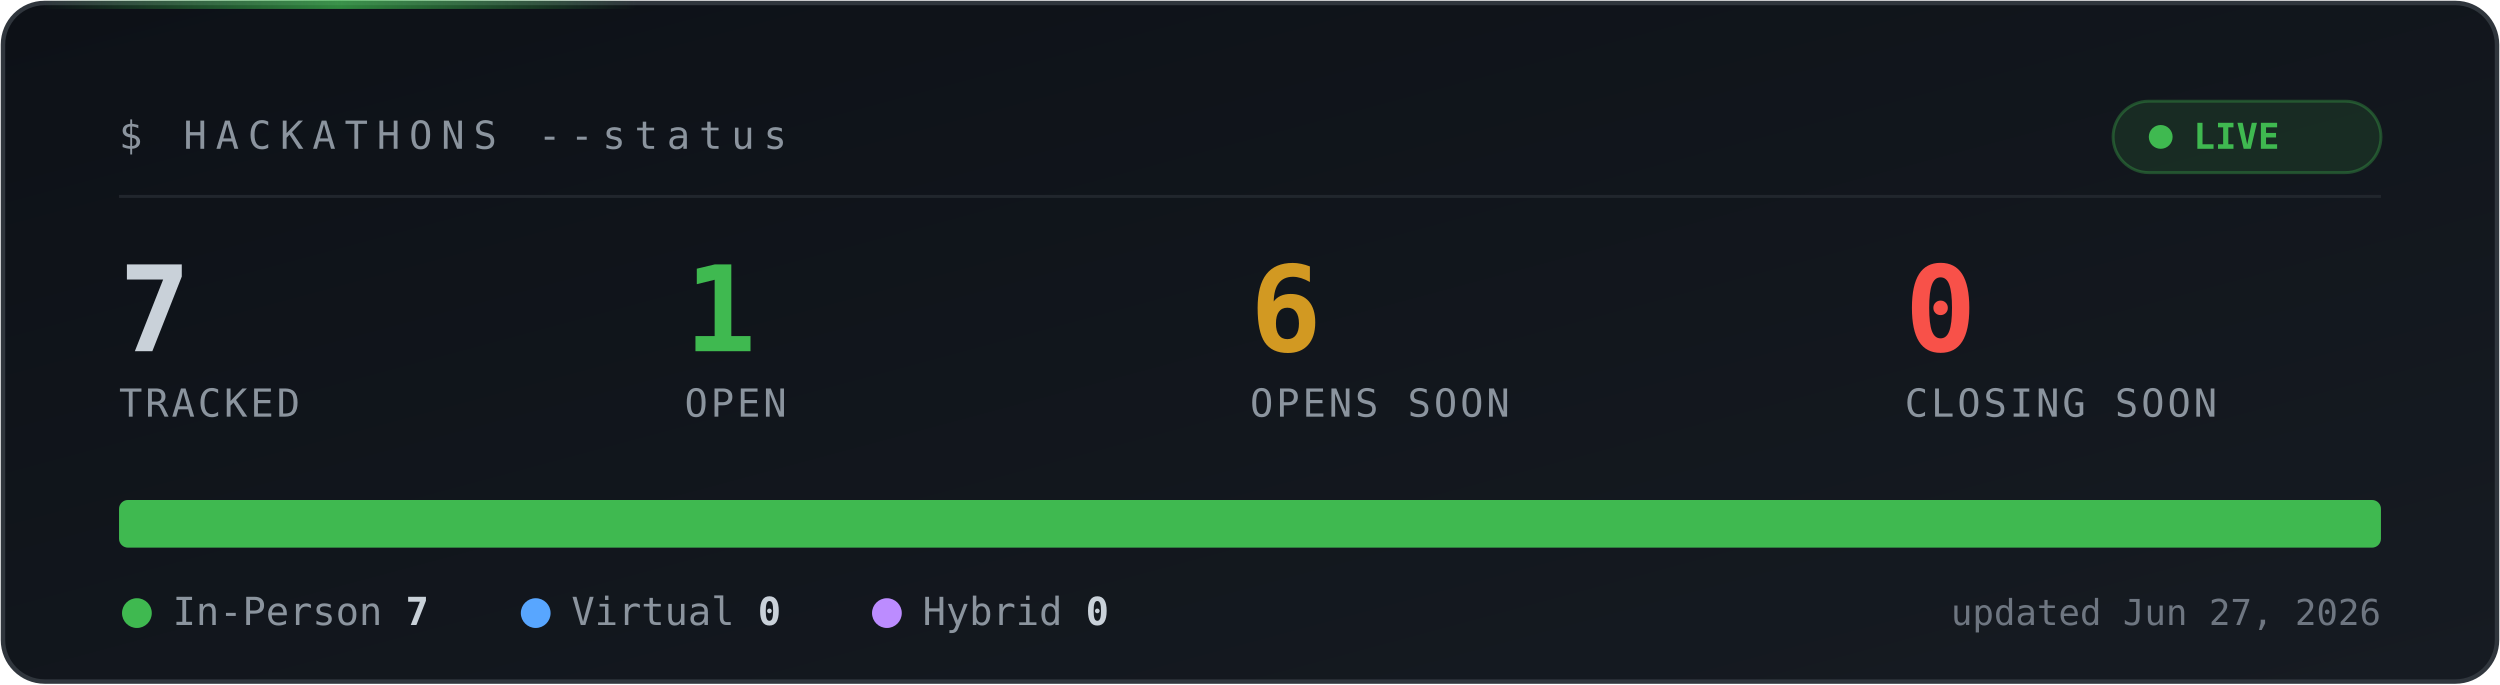
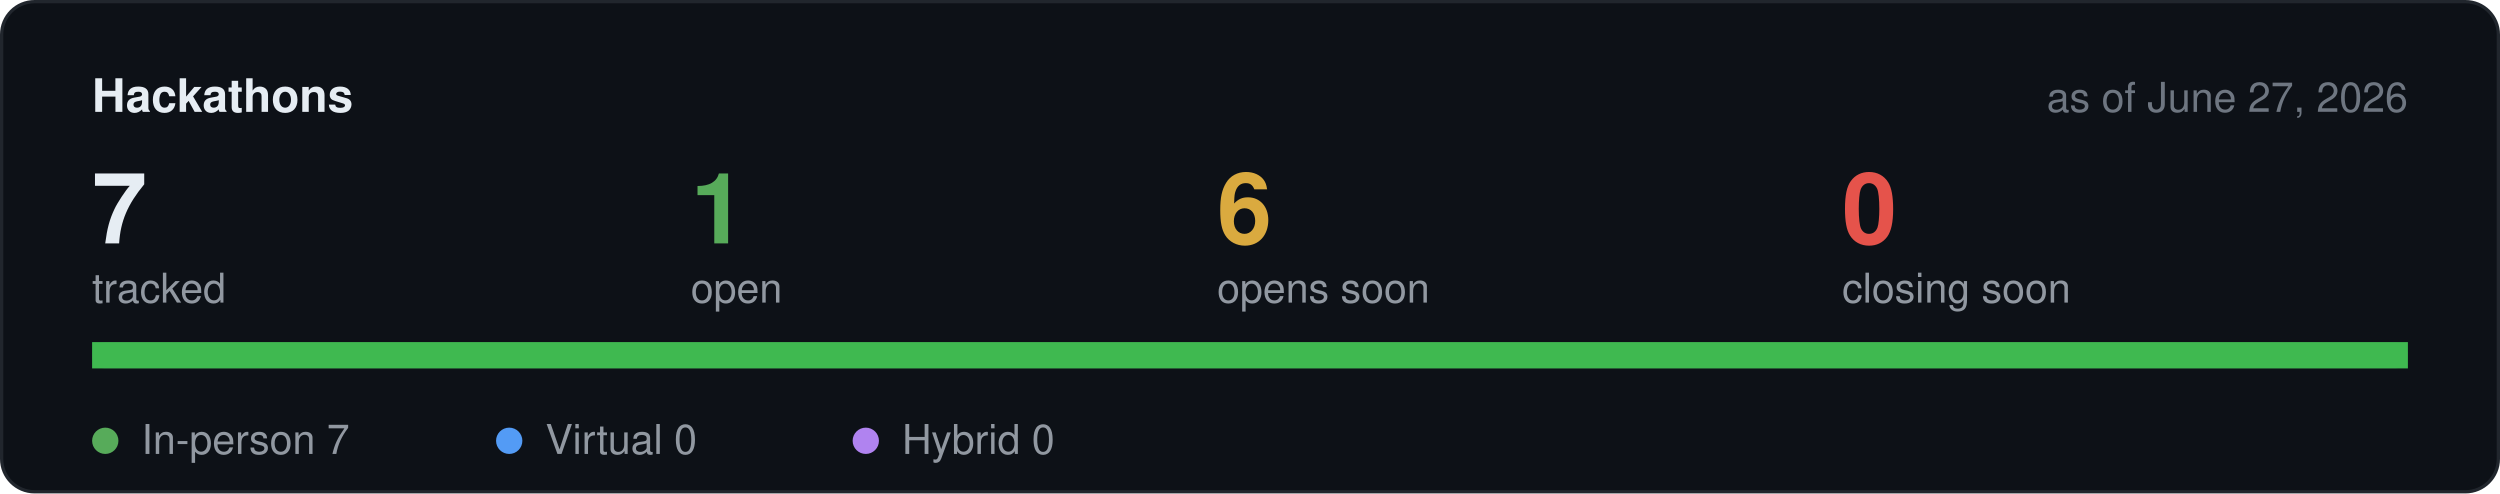
- <svg xmlns="http://www.w3.org/2000/svg" width="840" height="230" viewBox="0 0 840 230" role="img" aria-label="Hackathons live stats">
-   <defs>
-     <linearGradient id="bg" x1="0" y1="0" x2="1" y2="1">
-       <stop offset="0" stop-color="#0d1117" />
-       <stop offset="1" stop-color="#161b22" />
-     </linearGradient>
-     <linearGradient id="sweep" x1="0" y1="0" x2="1" y2="0">
-       <stop offset="0" stop-color="#3fb950" stop-opacity="0" />
-       <stop offset="0.5" stop-color="#3fb950" stop-opacity="0.7" />
-       <stop offset="1" stop-color="#3fb950" stop-opacity="0" />
-     </linearGradient>
-   </defs>
-   <rect x="1" y="1" width="838" height="228" rx="14" fill="url(#bg)" stroke="#30363d" stroke-width="1.5" />
-   <rect x="14" y="0" width="200" height="3" fill="url(#sweep)" rx="2">
-     <animate attributeName="x" from="-200" to="840" dur="3.5s" repeatCount="indefinite" />
-   </rect>
-   <text x="40" y="50" font-family="ui-monospace,SFMono-Regular,Consolas,monospace" font-size="13" fill="#8b949e" letter-spacing="3">$ HACKATHONS --status</text>
-   <g>
-     <rect x="710" y="34" width="90" height="24" rx="12" fill="#3fb95022" stroke="#3fb95055" />
-     <circle cx="726" cy="46" r="4" fill="#3fb950">
-       <animate attributeName="opacity" values="1;0.2;1" dur="1.4s" repeatCount="indefinite" />
-     </circle>
-     <text x="737" y="50" font-family="ui-monospace,SFMono-Regular,Consolas,monospace" font-size="12" font-weight="700" fill="#3fb950">LIVE</text>
-   </g>
-   <line x1="40" y1="66" x2="800" y2="66" stroke="#21262d" stroke-width="1" />
-   <text x="40" y="118" font-family="ui-monospace,SFMono-Regular,Consolas,monospace" font-size="40" font-weight="800" fill="#c9d1d9">7</text>
-   <text x="40" y="140" font-family="ui-monospace,SFMono-Regular,Consolas,monospace" font-size="13" fill="#8b949e" letter-spacing="1">TRACKED</text>
-   <text x="230" y="118" font-family="ui-monospace,SFMono-Regular,Consolas,monospace" font-size="40" font-weight="800" fill="#3fb950">1</text>
-   <text x="230" y="140" font-family="ui-monospace,SFMono-Regular,Consolas,monospace" font-size="13" fill="#8b949e" letter-spacing="1">OPEN</text>
-   <text x="420" y="118" font-family="ui-monospace,SFMono-Regular,Consolas,monospace" font-size="40" font-weight="800" fill="#d29922">6</text>
-   <text x="420" y="140" font-family="ui-monospace,SFMono-Regular,Consolas,monospace" font-size="13" fill="#8b949e" letter-spacing="1">OPENS SOON</text>
-   <text x="640" y="118" font-family="ui-monospace,SFMono-Regular,Consolas,monospace" font-size="40" font-weight="800" fill="#f85149">0</text>
-   <text x="640" y="140" font-family="ui-monospace,SFMono-Regular,Consolas,monospace" font-size="13" fill="#8b949e" letter-spacing="1">CLOSING SOON</text>
-   <rect x="40" y="168" width="760" height="16" rx="3" fill="#21262d" />
-   <rect x="40.0" y="168" width="760.0" height="16" fill="#3fb950" rx="3">
-     <animate attributeName="width" from="0" to="760.0" begin="0.2s" dur="0.7s" fill="freeze" calcMode="spline" keySplines="0.2 0.8 0.2 1" />
-   </rect>
-   <circle cx="46" cy="206" r="5" fill="#3fb950" />
-   <text x="58" y="210" font-family="ui-monospace,SFMono-Regular,Consolas,monospace" font-size="13" fill="#8b949e">In-Person <tspan fill="#c9d1d9" font-weight="700">7</tspan>
-   </text>
-   <circle cx="180" cy="206" r="5" fill="#58a6ff" />
-   <text x="192" y="210" font-family="ui-monospace,SFMono-Regular,Consolas,monospace" font-size="13" fill="#8b949e">Virtual <tspan fill="#c9d1d9" font-weight="700">0</tspan>
-   </text>
-   <circle cx="298" cy="206" r="5" fill="#bc8cff" />
-   <text x="310" y="210" font-family="ui-monospace,SFMono-Regular,Consolas,monospace" font-size="13" fill="#8b949e">Hybrid <tspan fill="#c9d1d9" font-weight="700">0</tspan>
-   </text>
-   <text x="800" y="210" text-anchor="end" font-family="ui-monospace,SFMono-Regular,Consolas,monospace" font-size="12" fill="#6e7681">updated Jun 27, 2026</text>
+ <svg xmlns="http://www.w3.org/2000/svg" width="760" height="150" viewBox="0 0 760 150" role="img" aria-label="Hackathon stats">
+   <rect x="0.5" y="0.5" width="759" height="149" rx="10" fill="#0d1117" stroke="#21262d" />
+   <text x="28" y="34" font-family="-apple-system,BlinkMacSystemFont,Segoe UI,Helvetica,Arial,sans-serif" font-size="14" font-weight="600" fill="#e6edf3">Hackathons</text>
+   <text x="732" y="34" text-anchor="end" font-family="-apple-system,BlinkMacSystemFont,Segoe UI,Helvetica,Arial,sans-serif" font-size="12.5" fill="#6e7681">as of June 27, 2026</text>
+   <text x="28" y="74" font-family="-apple-system,BlinkMacSystemFont,Segoe UI,Helvetica,Arial,sans-serif" font-size="30" font-weight="600" fill="#e6edf3">7</text>
+   <text x="28" y="92" font-family="-apple-system,BlinkMacSystemFont,Segoe UI,Helvetica,Arial,sans-serif" font-size="12.5" fill="#9198a1">tracked</text>
+   <text x="210" y="74" font-family="-apple-system,BlinkMacSystemFont,Segoe UI,Helvetica,Arial,sans-serif" font-size="30" font-weight="600" fill="#57ab5a">1</text>
+   <text x="210" y="92" font-family="-apple-system,BlinkMacSystemFont,Segoe UI,Helvetica,Arial,sans-serif" font-size="12.5" fill="#9198a1">open</text>
+   <text x="370" y="74" font-family="-apple-system,BlinkMacSystemFont,Segoe UI,Helvetica,Arial,sans-serif" font-size="30" font-weight="600" fill="#daaa3f">6</text>
+   <text x="370" y="92" font-family="-apple-system,BlinkMacSystemFont,Segoe UI,Helvetica,Arial,sans-serif" font-size="12.5" fill="#9198a1">opens soon</text>
+   <text x="560" y="74" font-family="-apple-system,BlinkMacSystemFont,Segoe UI,Helvetica,Arial,sans-serif" font-size="30" font-weight="600" fill="#e5534b">0</text>
+   <text x="560" y="92" font-family="-apple-system,BlinkMacSystemFont,Segoe UI,Helvetica,Arial,sans-serif" font-size="12.5" fill="#9198a1">closing soon</text>
+   <rect x="28" y="104" width="704" height="8" rx="4" fill="#21262d" />
+   <rect x="28.0" y="104" width="704.0" height="8" fill="#3fb950" />
+   <circle cx="32" cy="134" r="4" fill="#57ab5a" />
+   <text x="43" y="138" font-family="-apple-system,BlinkMacSystemFont,Segoe UI,Helvetica,Arial,sans-serif" font-size="12.5" fill="#9198a1">In-person 7</text>
+   <circle cx="154.8" cy="134" r="4" fill="#539bf5" />
+   <text x="165.8" y="138" font-family="-apple-system,BlinkMacSystemFont,Segoe UI,Helvetica,Arial,sans-serif" font-size="12.5" fill="#9198a1">Virtual 0</text>
+   <circle cx="263.2" cy="134" r="4" fill="#b083f0" />
+   <text x="274.2" y="138" font-family="-apple-system,BlinkMacSystemFont,Segoe UI,Helvetica,Arial,sans-serif" font-size="12.5" fill="#9198a1">Hybrid 0</text>
</svg>
